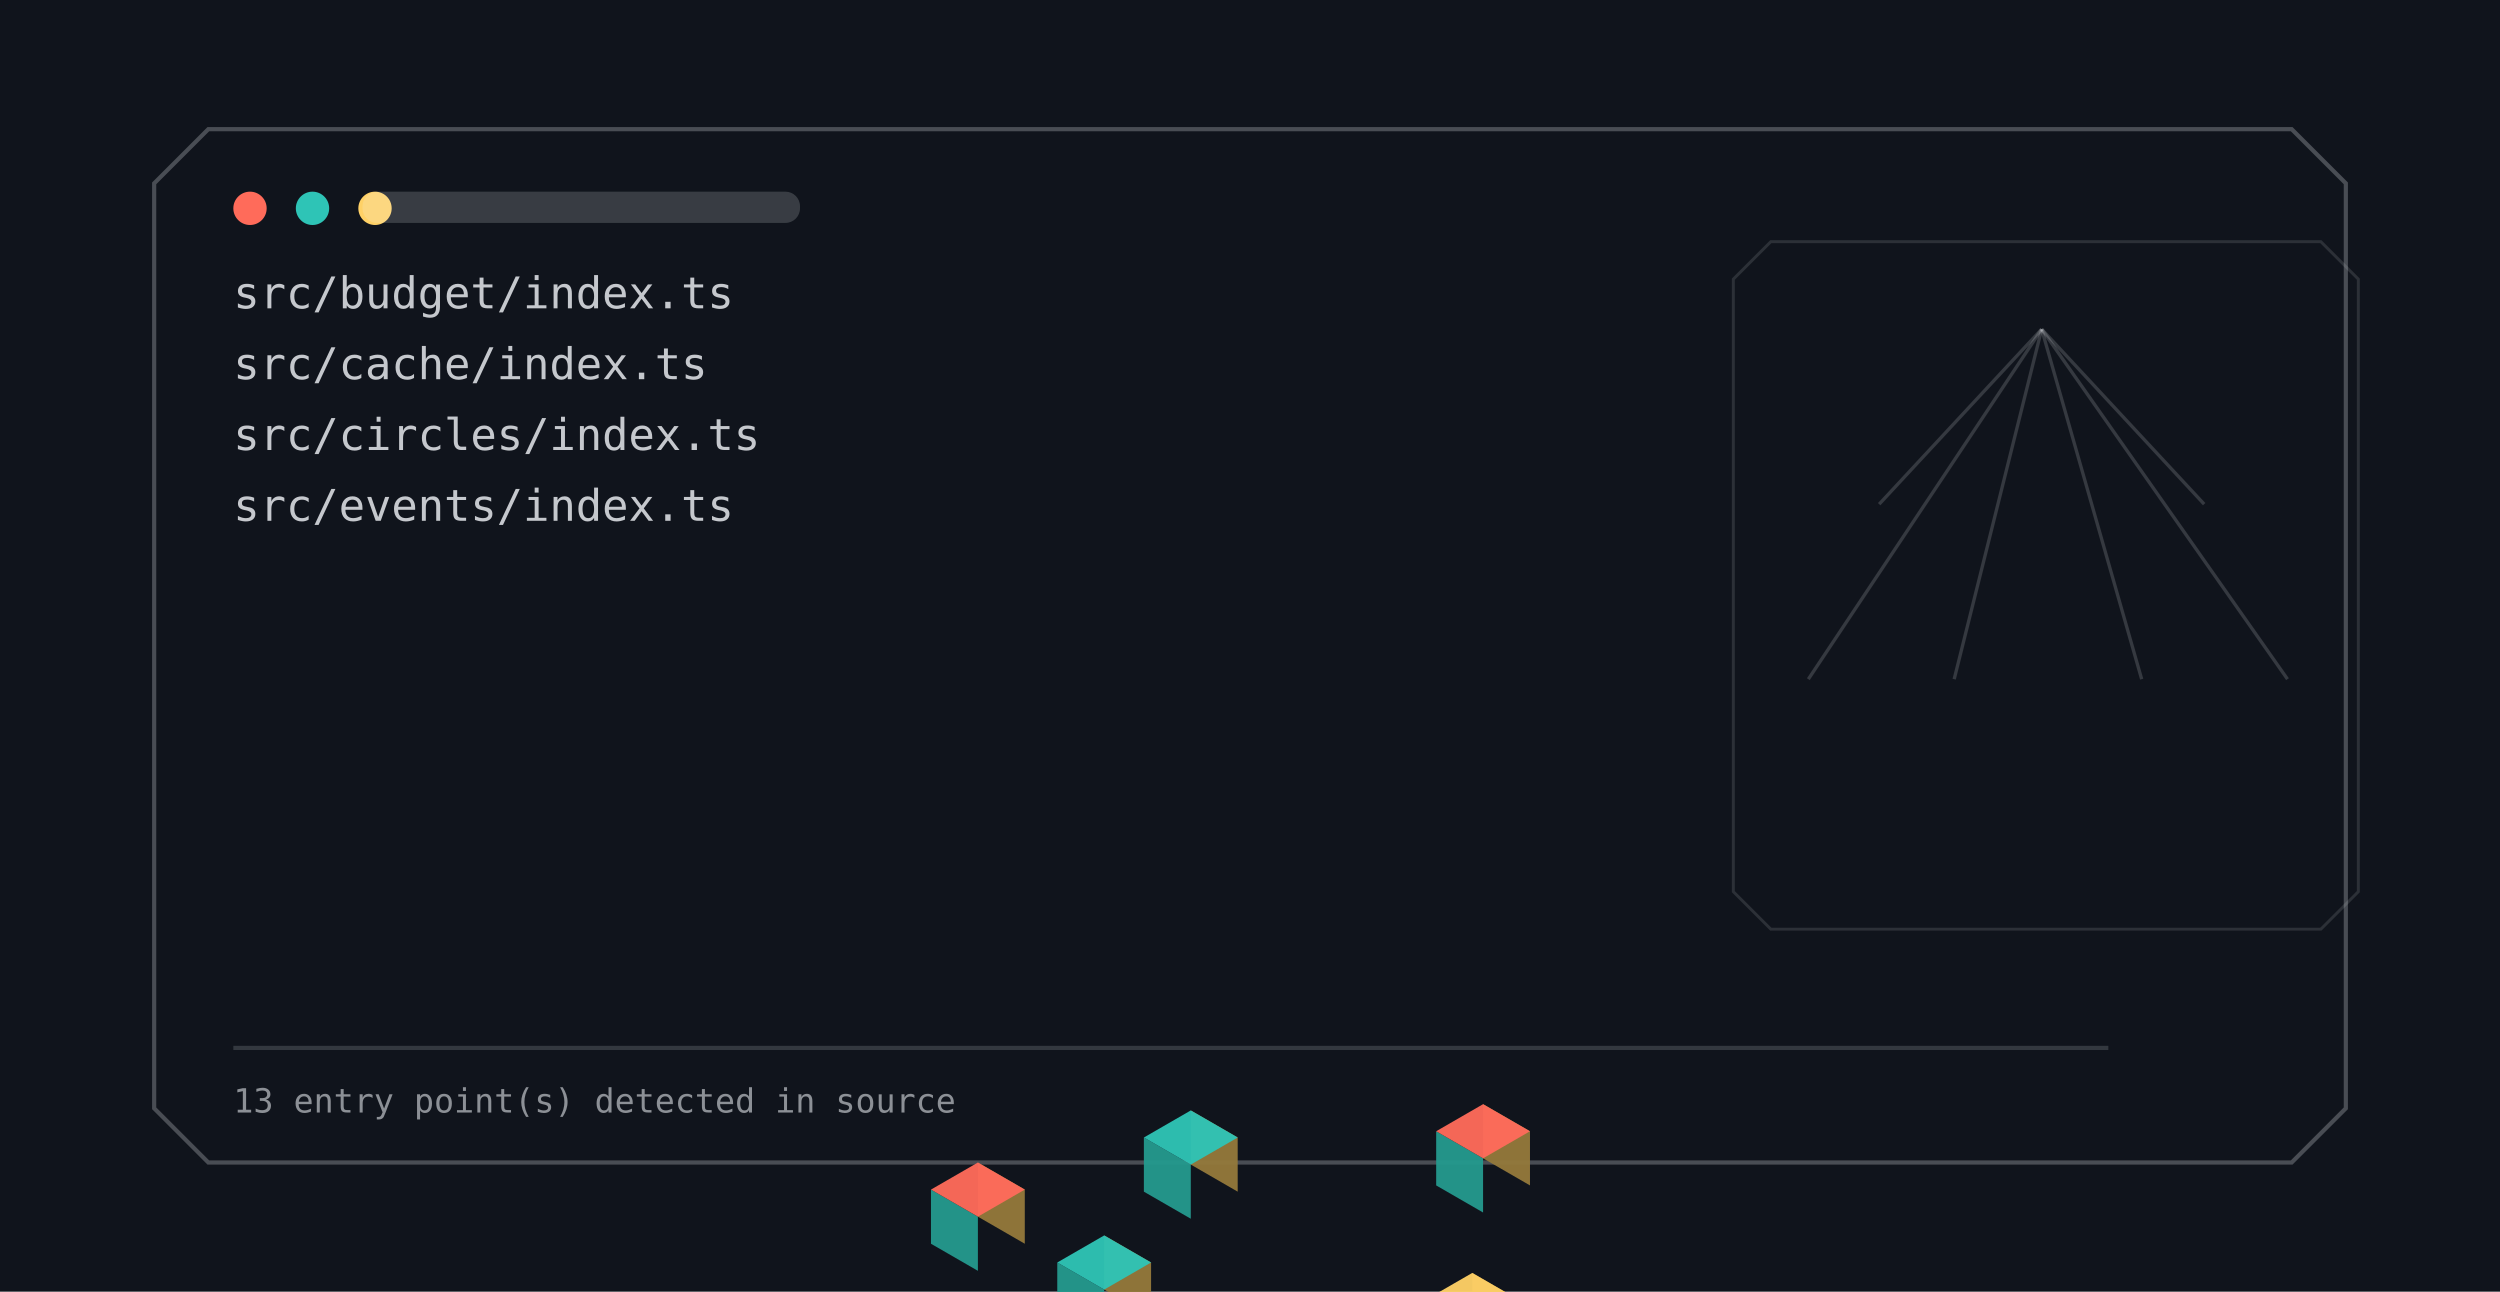
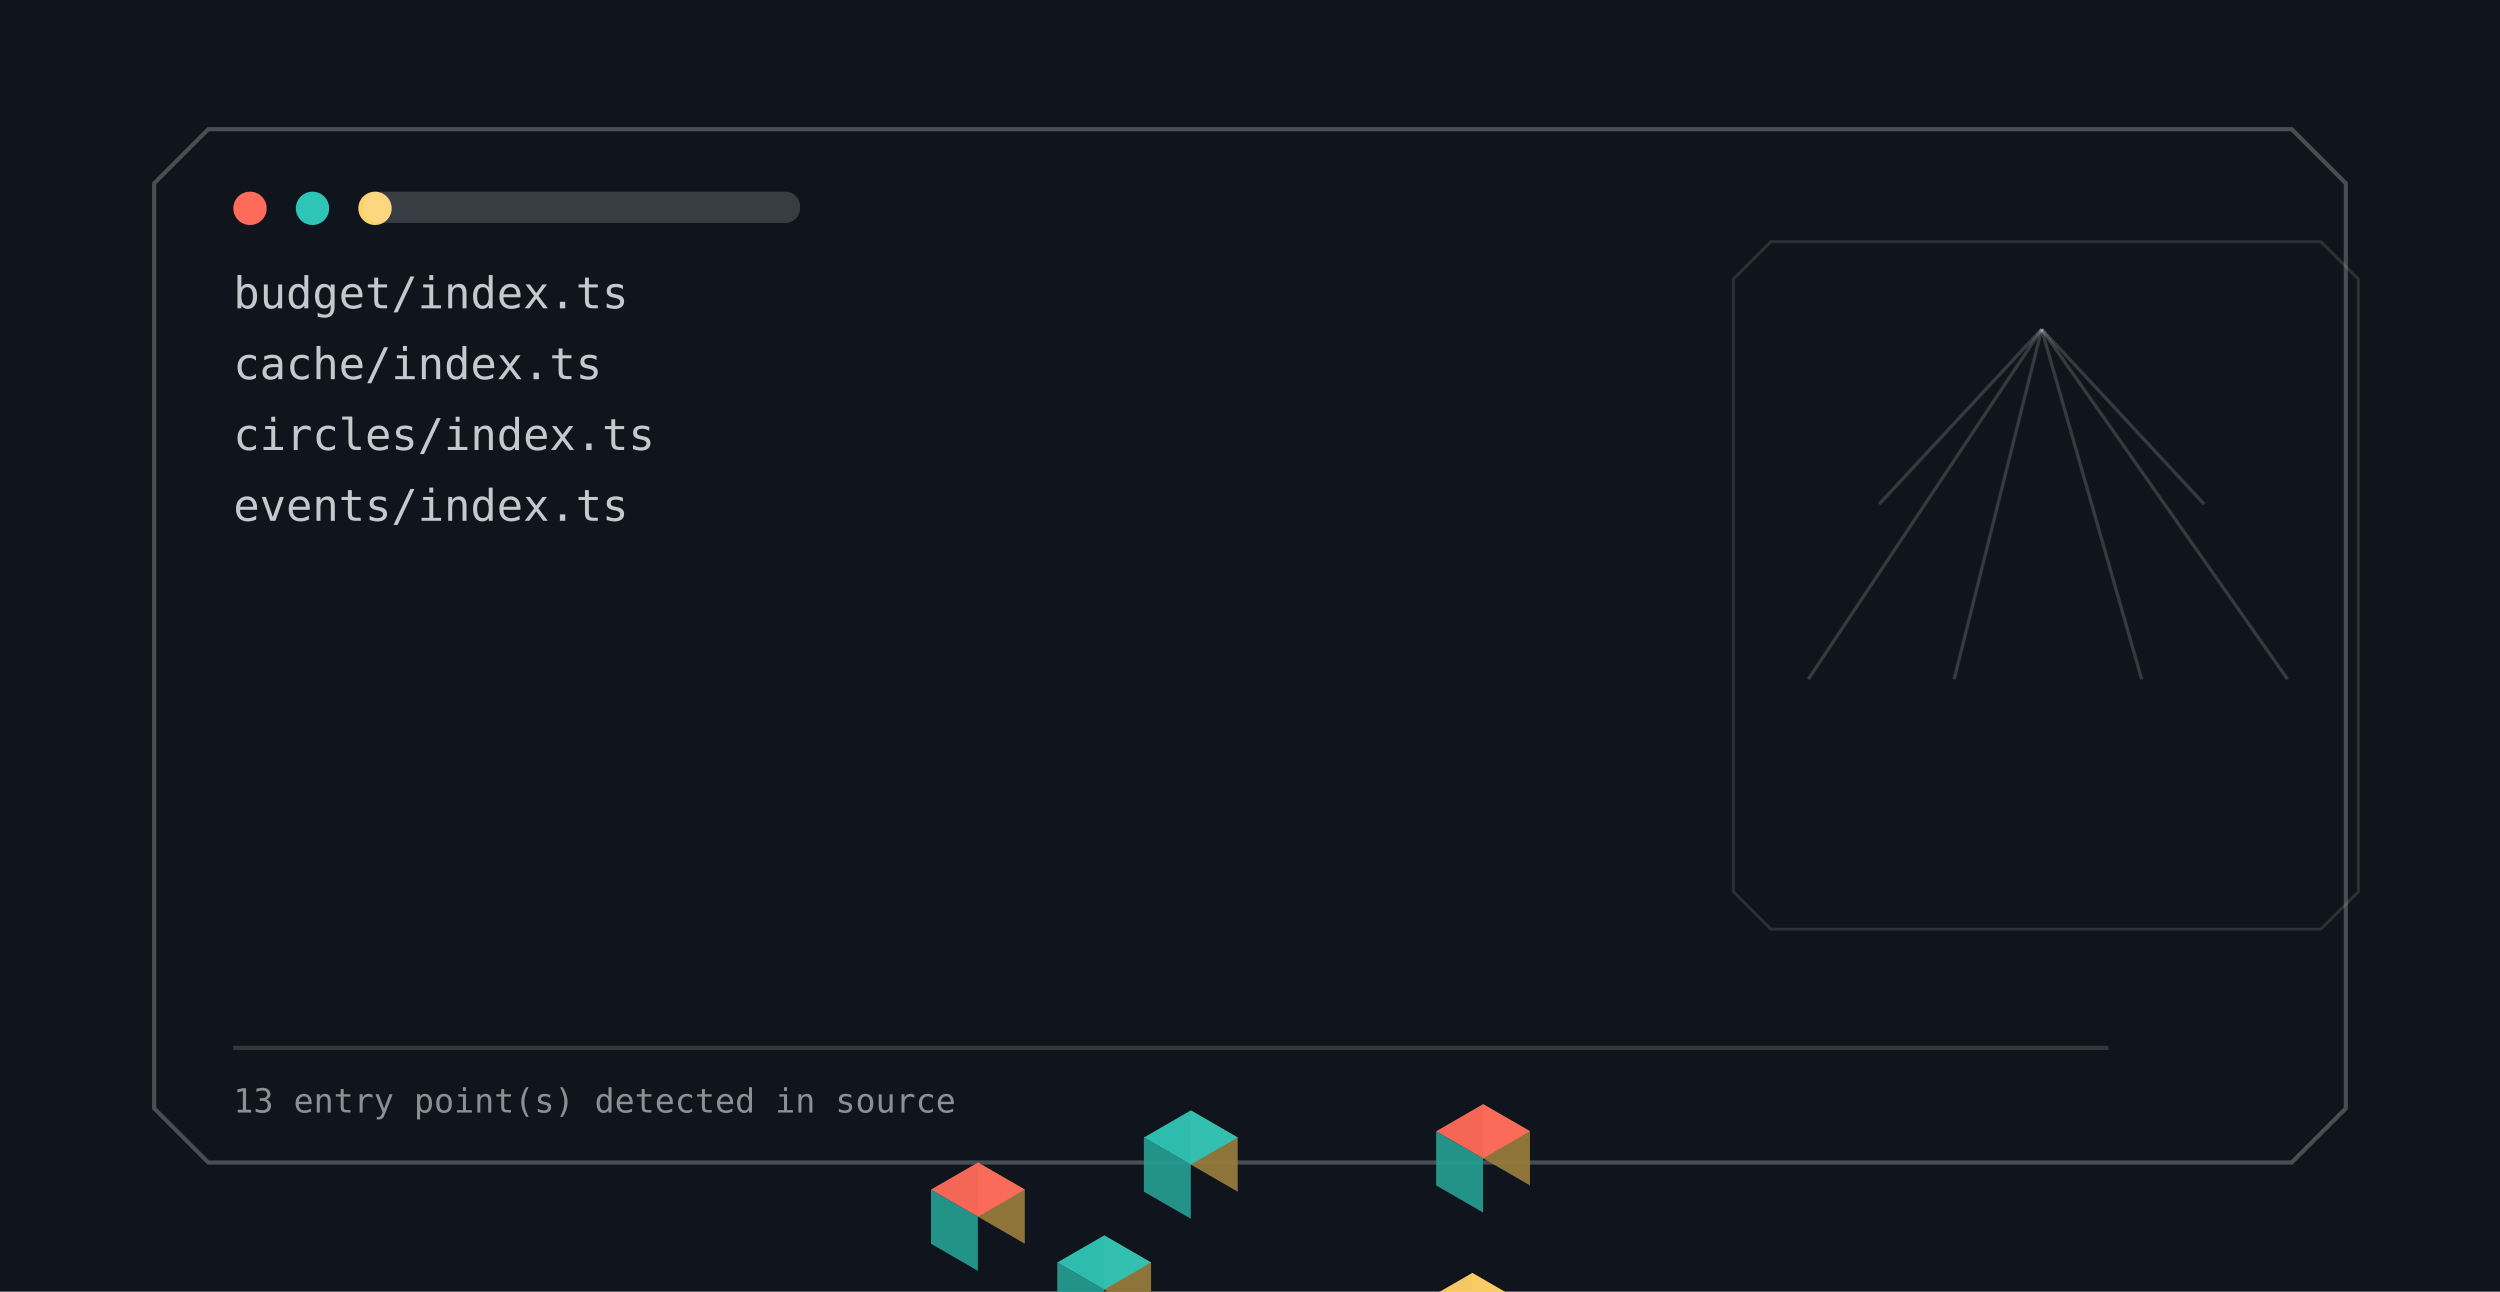
<svg xmlns="http://www.w3.org/2000/svg" viewBox="0 0 1200 620" width="1200" height="620" role="img" aria-label="grokbot-society command surface">
  <rect width="1200" height="620" fill="#10141c" />
  <defs>
    <linearGradient id="gt" x1="0" y1="0" x2="1" y2="1">
      <stop offset="0%" stop-color="#ff6b5a" />
      <stop offset="100%" stop-color="#2ec4b6" />
    </linearGradient>
  </defs>
  <path d="M100.00,62.00 H1100.00 L1126.00,88.00 V532.00 L1100.00,558.00 H100.00 L74.00,532.00 V88.00 Z" fill="none" stroke="rgba(242,245,249,0.300)" stroke-width="2.00" opacity="0.85" />
  <circle cx="120.00" cy="100.00" r="8.00" fill="#ff6b5a" opacity="1.00" />
  <circle cx="150.00" cy="100.00" r="8.00" fill="#2ec4b6" opacity="1.00" />
  <circle cx="180.00" cy="100.00" r="8.00" fill="#ffd166" opacity="1.00" />
  <rect x="174.00" y="92.00" width="210.00" height="15.00" rx="7.00" fill="rgba(242,245,249,0.180)" opacity="1.00" />
-   <text x="112" y="148" font-family="ui-monospace,SFMono-Regular,Menlo,monospace" font-size="21" fill="rgba(242,245,249,0.800)">src/budget/index.ts</text>
-   <text x="112" y="182" font-family="ui-monospace,SFMono-Regular,Menlo,monospace" font-size="21" fill="rgba(242,245,249,0.800)">src/cache/index.ts</text>
-   <text x="112" y="216" font-family="ui-monospace,SFMono-Regular,Menlo,monospace" font-size="21" fill="rgba(242,245,249,0.800)">src/circles/index.ts</text>
-   <text x="112" y="250" font-family="ui-monospace,SFMono-Regular,Menlo,monospace" font-size="21" fill="rgba(242,245,249,0.800)">src/events/index.ts</text>
+   <text x="112" y="148" font-family="ui-monospace,SFMono-Regular,Menlo,monospace" font-size="21" fill="rgba(242,245,249,0.800)">budget/index.ts</text>
+   <text x="112" y="182" font-family="ui-monospace,SFMono-Regular,Menlo,monospace" font-size="21" fill="rgba(242,245,249,0.800)">cache/index.ts</text>
+   <text x="112" y="216" font-family="ui-monospace,SFMono-Regular,Menlo,monospace" font-size="21" fill="rgba(242,245,249,0.800)">circles/index.ts</text>
+   <text x="112" y="250" font-family="ui-monospace,SFMono-Regular,Menlo,monospace" font-size="21" fill="rgba(242,245,249,0.800)">events/index.ts</text>
  <path d="M850.00,116.00 H1114.00 L1132.00,134.00 V428.00 L1114.00,446.00 H850.00 L832.00,428.00 V134.00 Z" fill="none" stroke="rgba(242,245,249,0.180)" stroke-width="1.40" opacity="0.70" />
  <line x1="980.00" y1="158.00" x2="902.00" y2="242.00" stroke="rgba(242,245,249,0.300)" stroke-width="1.60" opacity="0.55" />
  <line x1="980.00" y1="158.00" x2="1058.00" y2="242.00" stroke="rgba(242,245,249,0.300)" stroke-width="1.60" opacity="0.55" />
  <line x1="980.00" y1="158.00" x2="868.00" y2="326.00" stroke="rgba(242,245,249,0.300)" stroke-width="1.60" opacity="0.55" />
  <line x1="980.00" y1="158.00" x2="938.00" y2="326.00" stroke="rgba(242,245,249,0.300)" stroke-width="1.60" opacity="0.55" />
  <line x1="980.00" y1="158.00" x2="1028.00" y2="326.00" stroke="rgba(242,245,249,0.300)" stroke-width="1.60" opacity="0.55" />
  <line x1="980.00" y1="158.00" x2="1098.00" y2="326.00" stroke="rgba(242,245,249,0.300)" stroke-width="1.60" opacity="0.55" />
  <polygon points="711.87,556.00 734.39,569.00 734.39,543.00 711.87,530.00" fill="#94793b" opacity="0.95" />
  <polygon points="689.36,569.00 711.87,582.00 711.87,556.00 689.36,543.00" fill="#24998e" opacity="0.95" />
  <polygon points="711.87,530.00 734.39,543.00 711.87,556.00 689.36,543.00" fill="#ff6b5a" opacity="0.95" />
  <polygon points="571.58,559.00 594.09,572.00 594.09,546.00 571.58,533.00" fill="#94793b" opacity="0.95" />
  <polygon points="549.06,572.00 571.58,585.00 571.58,559.00 549.06,546.00" fill="#24998e" opacity="0.95" />
  <polygon points="571.58,533.00 594.09,546.00 571.58,559.00 549.06,546.00" fill="#2ec4b6" opacity="0.95" />
  <polygon points="706.68,637.00 729.19,650.00 729.19,624.00 706.68,611.00" fill="#94793b" opacity="0.95" />
  <polygon points="684.16,650.00 706.68,663.00 706.68,637.00 684.16,624.00" fill="#24998e" opacity="0.95" />
  <polygon points="706.68,611.00 729.19,624.00 706.68,637.00 684.16,624.00" fill="#ffd166" opacity="0.95" />
  <polygon points="469.39,584.00 491.90,597.00 491.90,571.00 469.39,558.00" fill="#94793b" opacity="0.95" />
  <polygon points="446.87,597.00 469.39,610.00 469.39,584.00 446.87,571.00" fill="#24998e" opacity="0.95" />
  <polygon points="469.39,558.00 491.90,571.00 469.39,584.00 446.87,571.00" fill="#ff6b5a" opacity="0.95" />
  <polygon points="530.01,619.00 552.52,632.00 552.52,606.00 530.01,593.00" fill="#94793b" opacity="0.95" />
  <polygon points="507.49,632.00 530.01,645.00 530.01,619.00 507.49,606.00" fill="#24998e" opacity="0.95" />
  <polygon points="530.01,593.00 552.52,606.00 530.01,619.00 507.49,606.00" fill="#2ec4b6" opacity="0.95" />
  <polygon points="607.95,664.00 630.47,677.00 630.47,651.00 607.95,638.00" fill="#94793b" opacity="0.95" />
  <polygon points="585.43,677.00 607.95,690.00 607.95,664.00 585.43,651.00" fill="#24998e" opacity="0.95" />
  <polygon points="607.95,638.00 630.47,651.00 607.95,664.00 585.43,651.00" fill="#ffd166" opacity="0.95" />
  <polygon points="668.57,699.00 691.09,712.00 691.09,686.00 668.57,673.00" fill="#94793b" opacity="0.95" />
  <polygon points="646.05,712.00 668.57,725.00 668.57,699.00 646.05,686.00" fill="#24998e" opacity="0.95" />
  <polygon points="668.57,673.00 691.09,686.00 668.57,699.00 646.05,686.00" fill="#ff6b5a" opacity="0.95" />
  <rect x="112.00" y="502.00" width="900.00" height="2.00" rx="0.00" fill="rgba(242,245,249,0.160)" opacity="1.00" />
  <text x="112" y="534" font-family="ui-monospace,Menlo,monospace" font-size="16" fill="rgba(242,245,249,0.550)">13 entry point(s) detected in source</text>
</svg>
